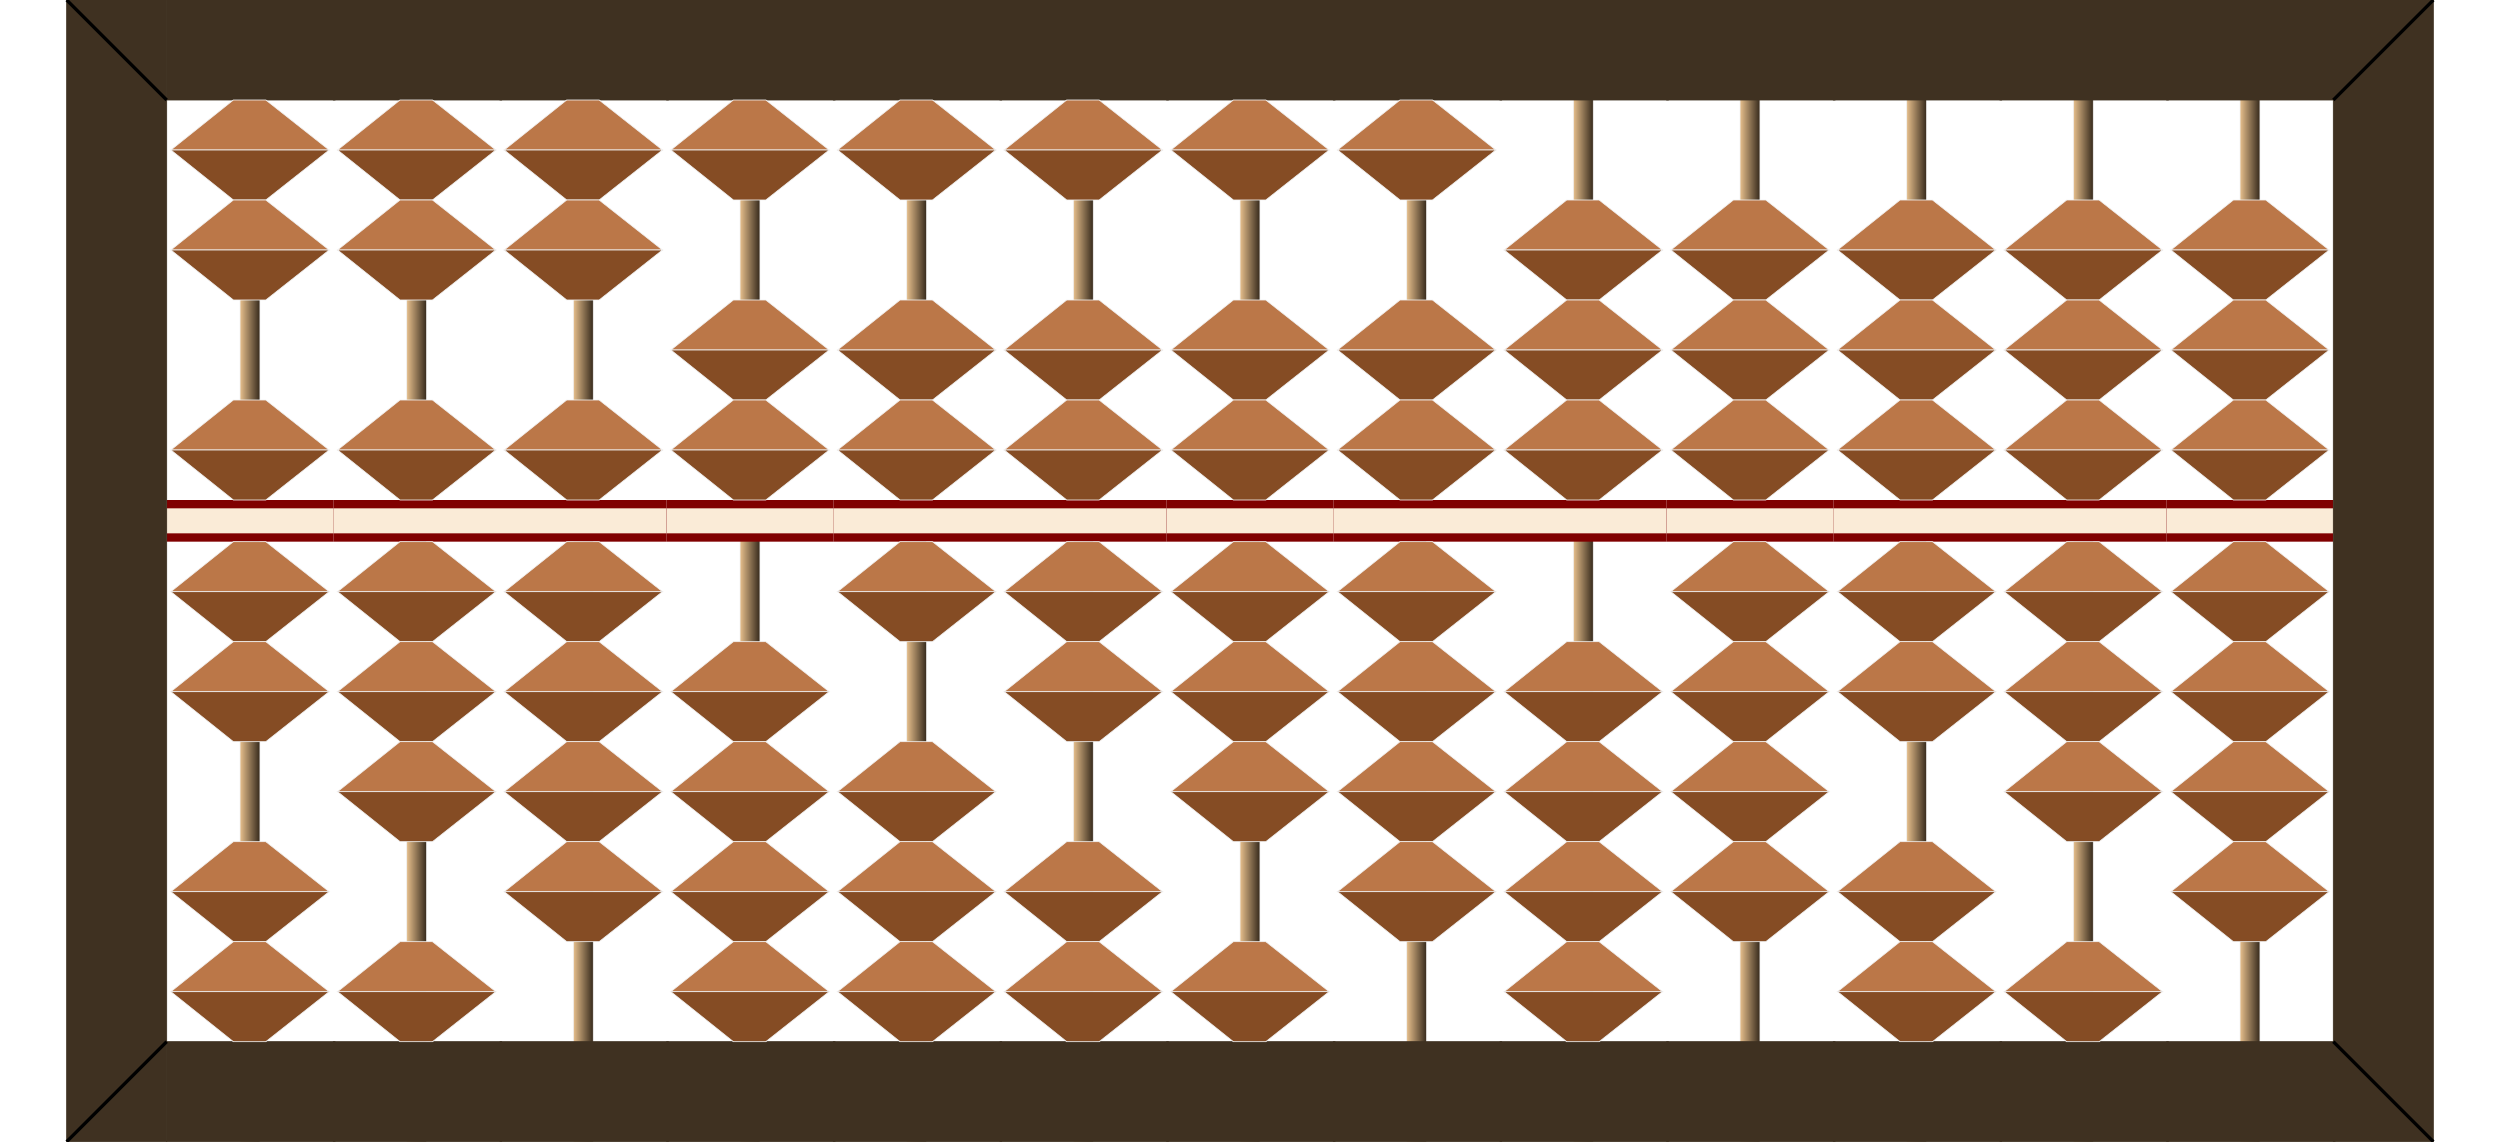
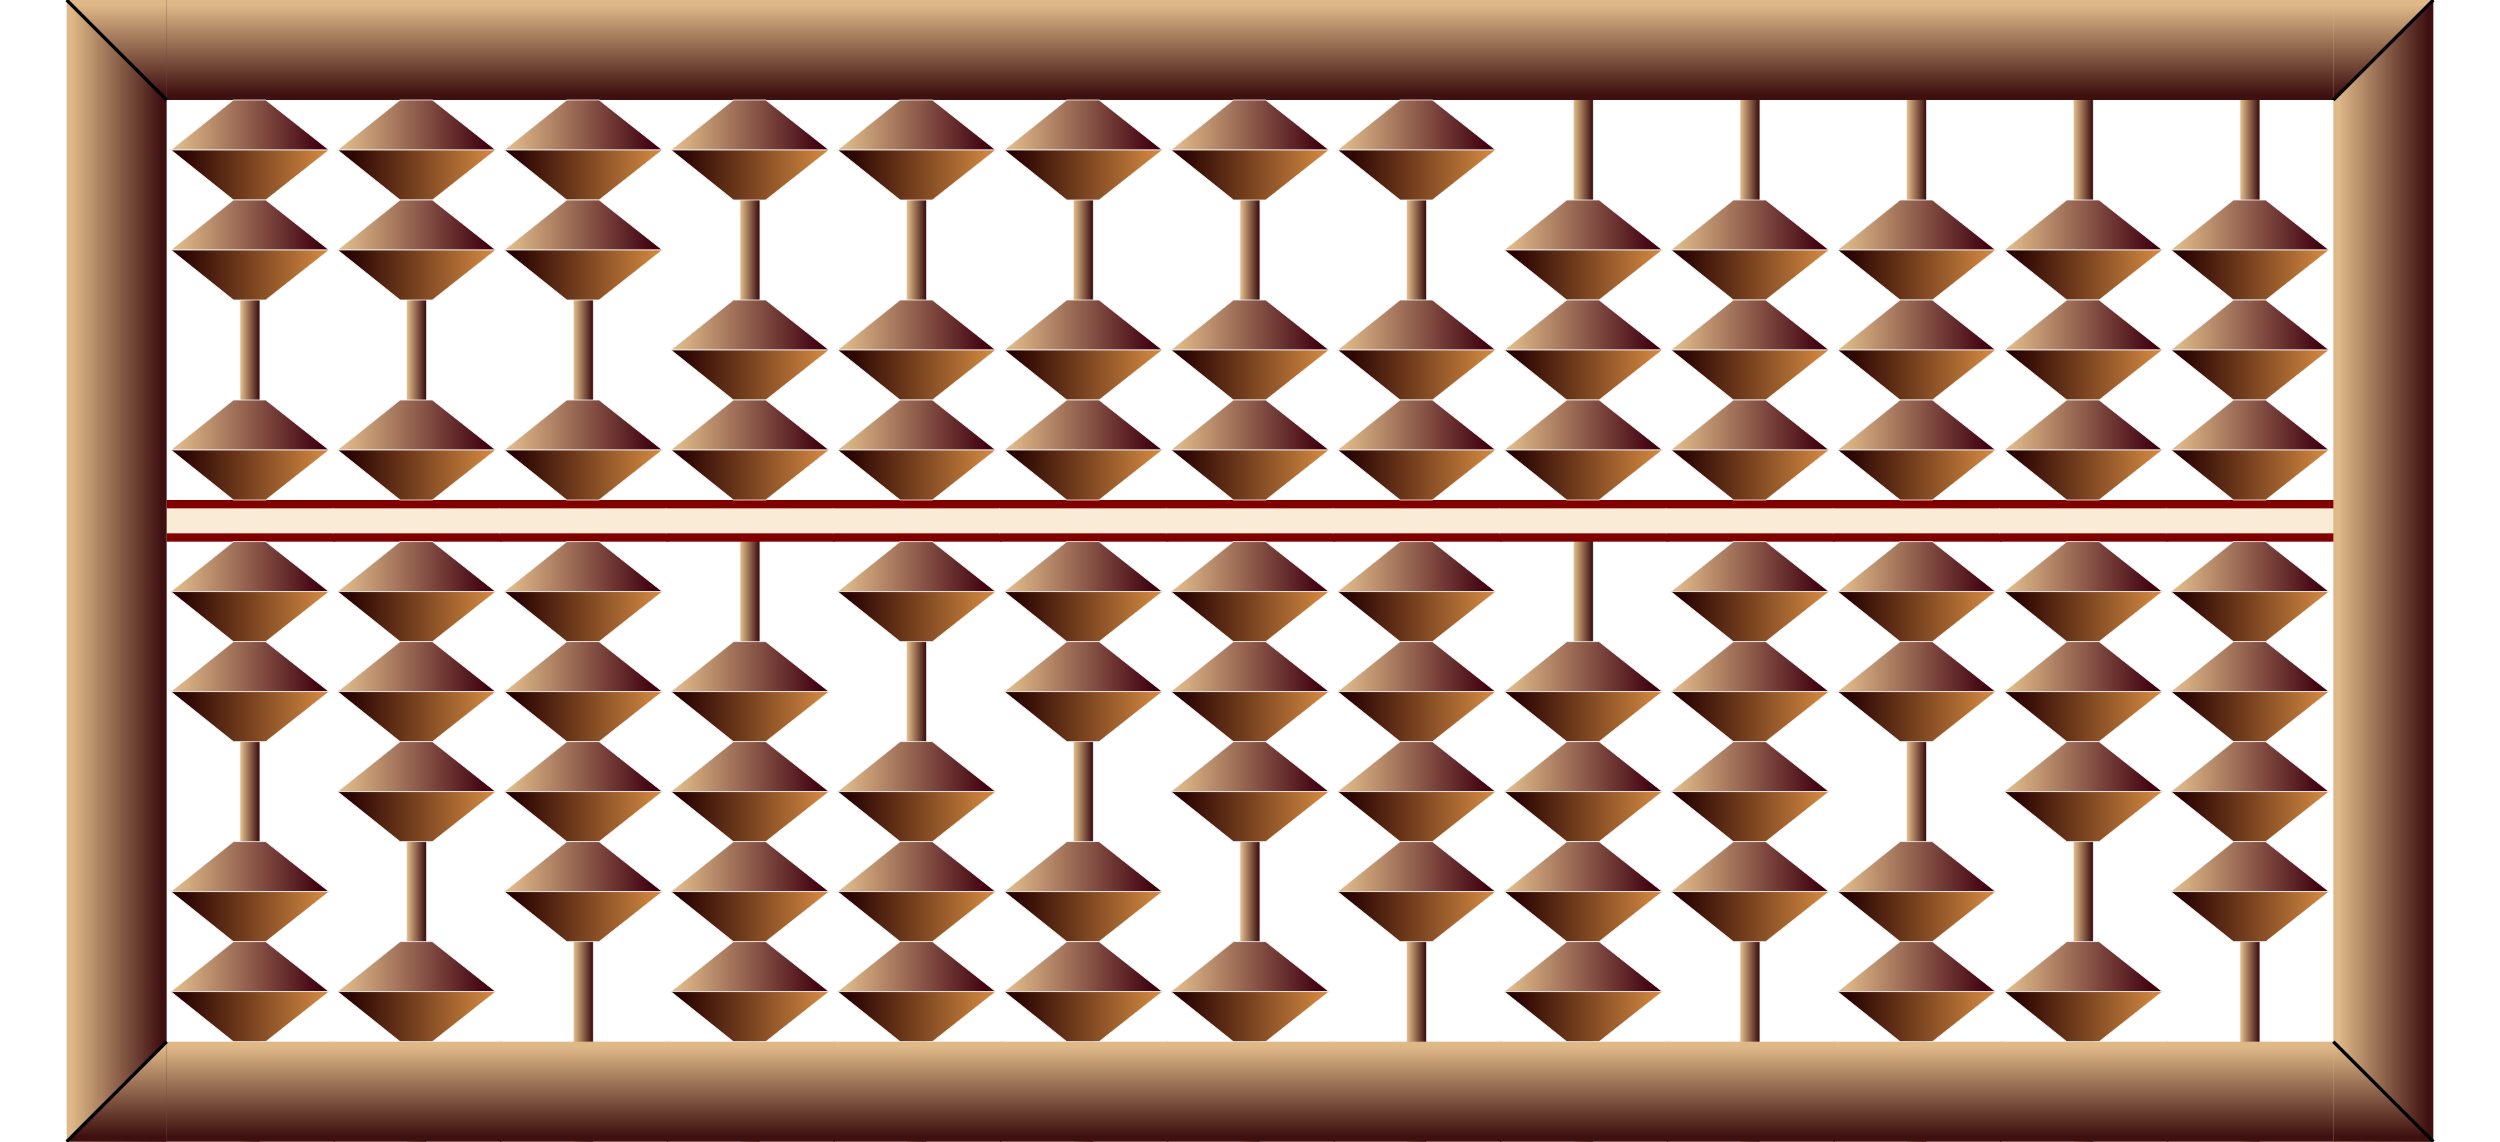
<svg xmlns="http://www.w3.org/2000/svg" x="0px" y="0px" width="750.0px" height="342.5px" viewBox="0 0 3000 1370">
  <defs>
    <radialGradient id="grad1" cx="50%" cy="50%" r="50%" fx="30%" fy="40%">
      <stop offset="0%" stop-color="antiquewhite" />
      <stop offset="80%" stop-color="Darkgreen" />
    </radialGradient>
    <linearGradient id="rodgrad">
      <stop offset="5%" stop-color="BurlyWood" />
-       <stop offset="95%" stop-color="#3f3121" />
+       <stop offset="95%" stop-color="#3f1010" />
+     </linearGradient>
+     <linearGradient id="rodgrad2" gradientTransform="rotate(90)">
+       <stop offset="5%" stop-color="BurlyWood" />
+       <stop offset="95%" stop-color="#3f1010" />
+     </linearGradient>
+     <linearGradient id="jap1">
+       <stop offset="5%" stop-color="BurlyWood" />
+       <stop offset="95%" stop-color="#3f0010" />
+     </linearGradient>
+     <linearGradient id="jap2">
+       <stop offset="5%" stop-color="#250000" />
+       <stop offset="95%" stop-color="Peru" />
    </linearGradient>
    <g id="bead">
-       <polygon fill="#bb7748" stroke="#F2F2F2" points="80,0 5,60 195,60 119,0" />
-       <polygon fill="#854c24" stroke="#F2F2F2" points="119,120 195,60 5,60 80,120" />
+       <polygon fill="url(#jap1)" stroke="#F2F2F2" points="80,0 5,60 195,60 119,0" />
+       <polygon fill="url(#jap2)" stroke="#F2F2F2" points="119,120 195,60 5,60 80,120" />
    </g>
    <g id="bead2">
      <ellipse cx="100" cy="60" rx="90" ry="59.5" fill="url(#grad1)" stroke="#F2F2F2" />
    </g>
    <g id="frame">
-       <rect y="0" fill="#3f3121" stroke="#3f3121" width="202" height="120" />
+       <rect y="0" fill="url(#rodgrad2)" width="202" height="120" />
    </g>
    <g id="bar">
-       <rect x="0" y="0" width="200" height="50" fill="Maroon" />
-       <rect y="10" fill="AntiqueWhite" width="200" height="30" />
+       <rect x="0" y="0" width="202" height="50" fill="Maroon" />
+       <rect x="-1" y="10" fill="AntiqueWhite" width="202" height="30" />
    </g>
    <g id="bardot">
      <use href="#bar" />
      <circle cx="100" cy="25" r="12" stroke="black" stroke-width="3" fill="green" />
    </g>
  </defs>
  <rect x="288" y="0.5" fill="url(#rodgrad)" stroke="#F2F2F2" width="24" height="1370" />
  <use href="#frame" x="200" y="0" />
  <use href="#frame" x="200" y="1250" />
  <use href="#bar" x="200" y="600" />
  <use href="#bead" x="200" y="120" />
  <use href="#bead" x="200" y="240" />
  <use href="#bead" x="200" y="480" />
  <use href="#bead" x="200" y="650" />
  <use href="#bead" x="200" y="770" />
  <use href="#bead" x="200" y="1010" />
  <use href="#bead" x="200" y="1130" />
  <rect x="488" y="0.5" fill="url(#rodgrad)" stroke="#F2F2F2" width="24" height="1370" />
  <use href="#frame" x="400" y="0" />
  <use href="#frame" x="400" y="1250" />
  <use href="#bar" x="400" y="600" />
  <use href="#bead" x="400" y="120" />
  <use href="#bead" x="400" y="240" />
  <use href="#bead" x="400" y="480" />
  <use href="#bead" x="400" y="650" />
  <use href="#bead" x="400" y="770" />
  <use href="#bead" x="400" y="890" />
  <use href="#bead" x="400" y="1130" />
  <rect x="688" y="0.5" fill="url(#rodgrad)" stroke="#F2F2F2" width="24" height="1370" />
  <use href="#frame" x="600" y="0" />
  <use href="#frame" x="600" y="1250" />
  <use href="#bar" x="600" y="600" />
  <use href="#bead" x="600" y="120" />
  <use href="#bead" x="600" y="240" />
  <use href="#bead" x="600" y="480" />
  <use href="#bead" x="600" y="650" />
  <use href="#bead" x="600" y="770" />
  <use href="#bead" x="600" y="890" />
  <use href="#bead" x="600" y="1010" />
  <rect x="888" y="0.5" fill="url(#rodgrad)" stroke="#F2F2F2" width="24" height="1370" />
  <use href="#frame" x="800" y="0" />
  <use href="#frame" x="800" y="1250" />
  <use href="#bar" x="800" y="600" />
  <use href="#bead" x="800" y="120" />
  <use href="#bead" x="800" y="360" />
  <use href="#bead" x="800" y="480" />
  <use href="#bead" x="800" y="770" />
  <use href="#bead" x="800" y="890" />
  <use href="#bead" x="800" y="1010" />
  <use href="#bead" x="800" y="1130" />
  <rect x="1088" y="0.5" fill="url(#rodgrad)" stroke="#F2F2F2" width="24" height="1370" />
  <use href="#frame" x="1000" y="0" />
  <use href="#frame" x="1000" y="1250" />
  <use href="#bar" x="1000" y="600" />
  <use href="#bead" x="1000" y="120" />
  <use href="#bead" x="1000" y="360" />
  <use href="#bead" x="1000" y="480" />
  <use href="#bead" x="1000" y="650" />
  <use href="#bead" x="1000" y="890" />
  <use href="#bead" x="1000" y="1010" />
  <use href="#bead" x="1000" y="1130" />
  <rect x="1288" y="0.5" fill="url(#rodgrad)" stroke="#F2F2F2" width="24" height="1370" />
  <use href="#frame" x="1200" y="0" />
  <use href="#frame" x="1200" y="1250" />
  <use href="#bar" x="1200" y="600" />
  <use href="#bead" x="1200" y="120" />
  <use href="#bead" x="1200" y="360" />
  <use href="#bead" x="1200" y="480" />
  <use href="#bead" x="1200" y="650" />
  <use href="#bead" x="1200" y="770" />
  <use href="#bead" x="1200" y="1010" />
  <use href="#bead" x="1200" y="1130" />
  <rect x="1488" y="0.5" fill="url(#rodgrad)" stroke="#F2F2F2" width="24" height="1370" />
  <use href="#frame" x="1400" y="0" />
  <use href="#frame" x="1400" y="1250" />
  <use href="#bar" x="1400" y="600" />
  <use href="#bead" x="1400" y="120" />
  <use href="#bead" x="1400" y="360" />
  <use href="#bead" x="1400" y="480" />
  <use href="#bead" x="1400" y="650" />
  <use href="#bead" x="1400" y="770" />
  <use href="#bead" x="1400" y="890" />
  <use href="#bead" x="1400" y="1130" />
  <rect x="1688" y="0.5" fill="url(#rodgrad)" stroke="#F2F2F2" width="24" height="1370" />
  <use href="#frame" x="1600" y="0" />
  <use href="#frame" x="1600" y="1250" />
  <use href="#bar" x="1600" y="600" />
  <use href="#bead" x="1600" y="120" />
  <use href="#bead" x="1600" y="360" />
  <use href="#bead" x="1600" y="480" />
  <use href="#bead" x="1600" y="650" />
  <use href="#bead" x="1600" y="770" />
  <use href="#bead" x="1600" y="890" />
  <use href="#bead" x="1600" y="1010" />
  <rect x="1888" y="0.5" fill="url(#rodgrad)" stroke="#F2F2F2" width="24" height="1370" />
  <use href="#frame" x="1800" y="0" />
  <use href="#frame" x="1800" y="1250" />
  <use href="#bar" x="1800" y="600" />
  <use href="#bead" x="1800" y="240" />
  <use href="#bead" x="1800" y="360" />
  <use href="#bead" x="1800" y="480" />
  <use href="#bead" x="1800" y="770" />
  <use href="#bead" x="1800" y="890" />
  <use href="#bead" x="1800" y="1010" />
  <use href="#bead" x="1800" y="1130" />
  <rect x="2088" y="0.5" fill="url(#rodgrad)" stroke="#F2F2F2" width="24" height="1370" />
  <use href="#frame" x="2000" y="0" />
  <use href="#frame" x="2000" y="1250" />
  <use href="#bar" x="2000" y="600" />
  <use href="#bead" x="2000" y="240" />
  <use href="#bead" x="2000" y="360" />
  <use href="#bead" x="2000" y="480" />
  <use href="#bead" x="2000" y="650" />
  <use href="#bead" x="2000" y="770" />
  <use href="#bead" x="2000" y="890" />
  <use href="#bead" x="2000" y="1010" />
  <rect x="2288" y="0.5" fill="url(#rodgrad)" stroke="#F2F2F2" width="24" height="1370" />
  <use href="#frame" x="2200" y="0" />
  <use href="#frame" x="2200" y="1250" />
  <use href="#bar" x="2200" y="600" />
  <use href="#bead" x="2200" y="240" />
  <use href="#bead" x="2200" y="360" />
  <use href="#bead" x="2200" y="480" />
  <use href="#bead" x="2200" y="650" />
  <use href="#bead" x="2200" y="770" />
  <use href="#bead" x="2200" y="1010" />
  <use href="#bead" x="2200" y="1130" />
  <rect x="2488" y="0.5" fill="url(#rodgrad)" stroke="#F2F2F2" width="24" height="1370" />
  <use href="#frame" x="2400" y="0" />
  <use href="#frame" x="2400" y="1250" />
  <use href="#bar" x="2400" y="600" />
  <use href="#bead" x="2400" y="240" />
  <use href="#bead" x="2400" y="360" />
  <use href="#bead" x="2400" y="480" />
  <use href="#bead" x="2400" y="650" />
  <use href="#bead" x="2400" y="770" />
  <use href="#bead" x="2400" y="890" />
  <use href="#bead" x="2400" y="1130" />
  <rect x="2688" y="0.5" fill="url(#rodgrad)" stroke="#F2F2F2" width="24" height="1370" />
  <use href="#frame" x="2600" y="0" />
  <use href="#frame" x="2600" y="1250" />
  <use href="#bar" x="2600" y="600" />
  <use href="#bead" x="2600" y="240" />
  <use href="#bead" x="2600" y="360" />
  <use href="#bead" x="2600" y="480" />
  <use href="#bead" x="2600" y="650" />
  <use href="#bead" x="2600" y="770" />
  <use href="#bead" x="2600" y="890" />
  <use href="#bead" x="2600" y="1010" />
-   <rect x="80" y="0" fill="#3f3121" stroke="#3f3121" width="120" height="1370" />
+   <rect x="80" y="0" fill="url(#rodgrad)" width="120" height="1370" />
+   <polygon fill="url(#rodgrad2)" points="80,0 200,120 200,0" />
  <line x1="80" y1="0" x2="200" y2="120" stroke="black" stroke-width="4" />
+   <polygon fill="url(#rodgrad2)" points="80,1370      200,1250 200,1370" />
  <line x1="80" y1="1370" x2="200" y2="1250" stroke="black" stroke-width="4" />
-   <rect x="2800" y="0" fill="#3f3121" stroke="#3f3121" width="120" height="1370" />
+   <rect x="2800" y="0" fill="url(#rodgrad)" width="120" height="1370" />
+   <polygon fill="url(#rodgrad2)" points="2800,120      2920,0 2800,0" />
  <line x1="2800" y1="120" x2="2920" y2="0" stroke="black" stroke-width="4" />
+   <polygon fill="url(#rodgrad2)" points="2800,     1250 2920,1370 2800,1370" />
  <line x1="2800" y1="1250" x2="2920" y2="1370" stroke="black" stroke-width="4" />
</svg>
